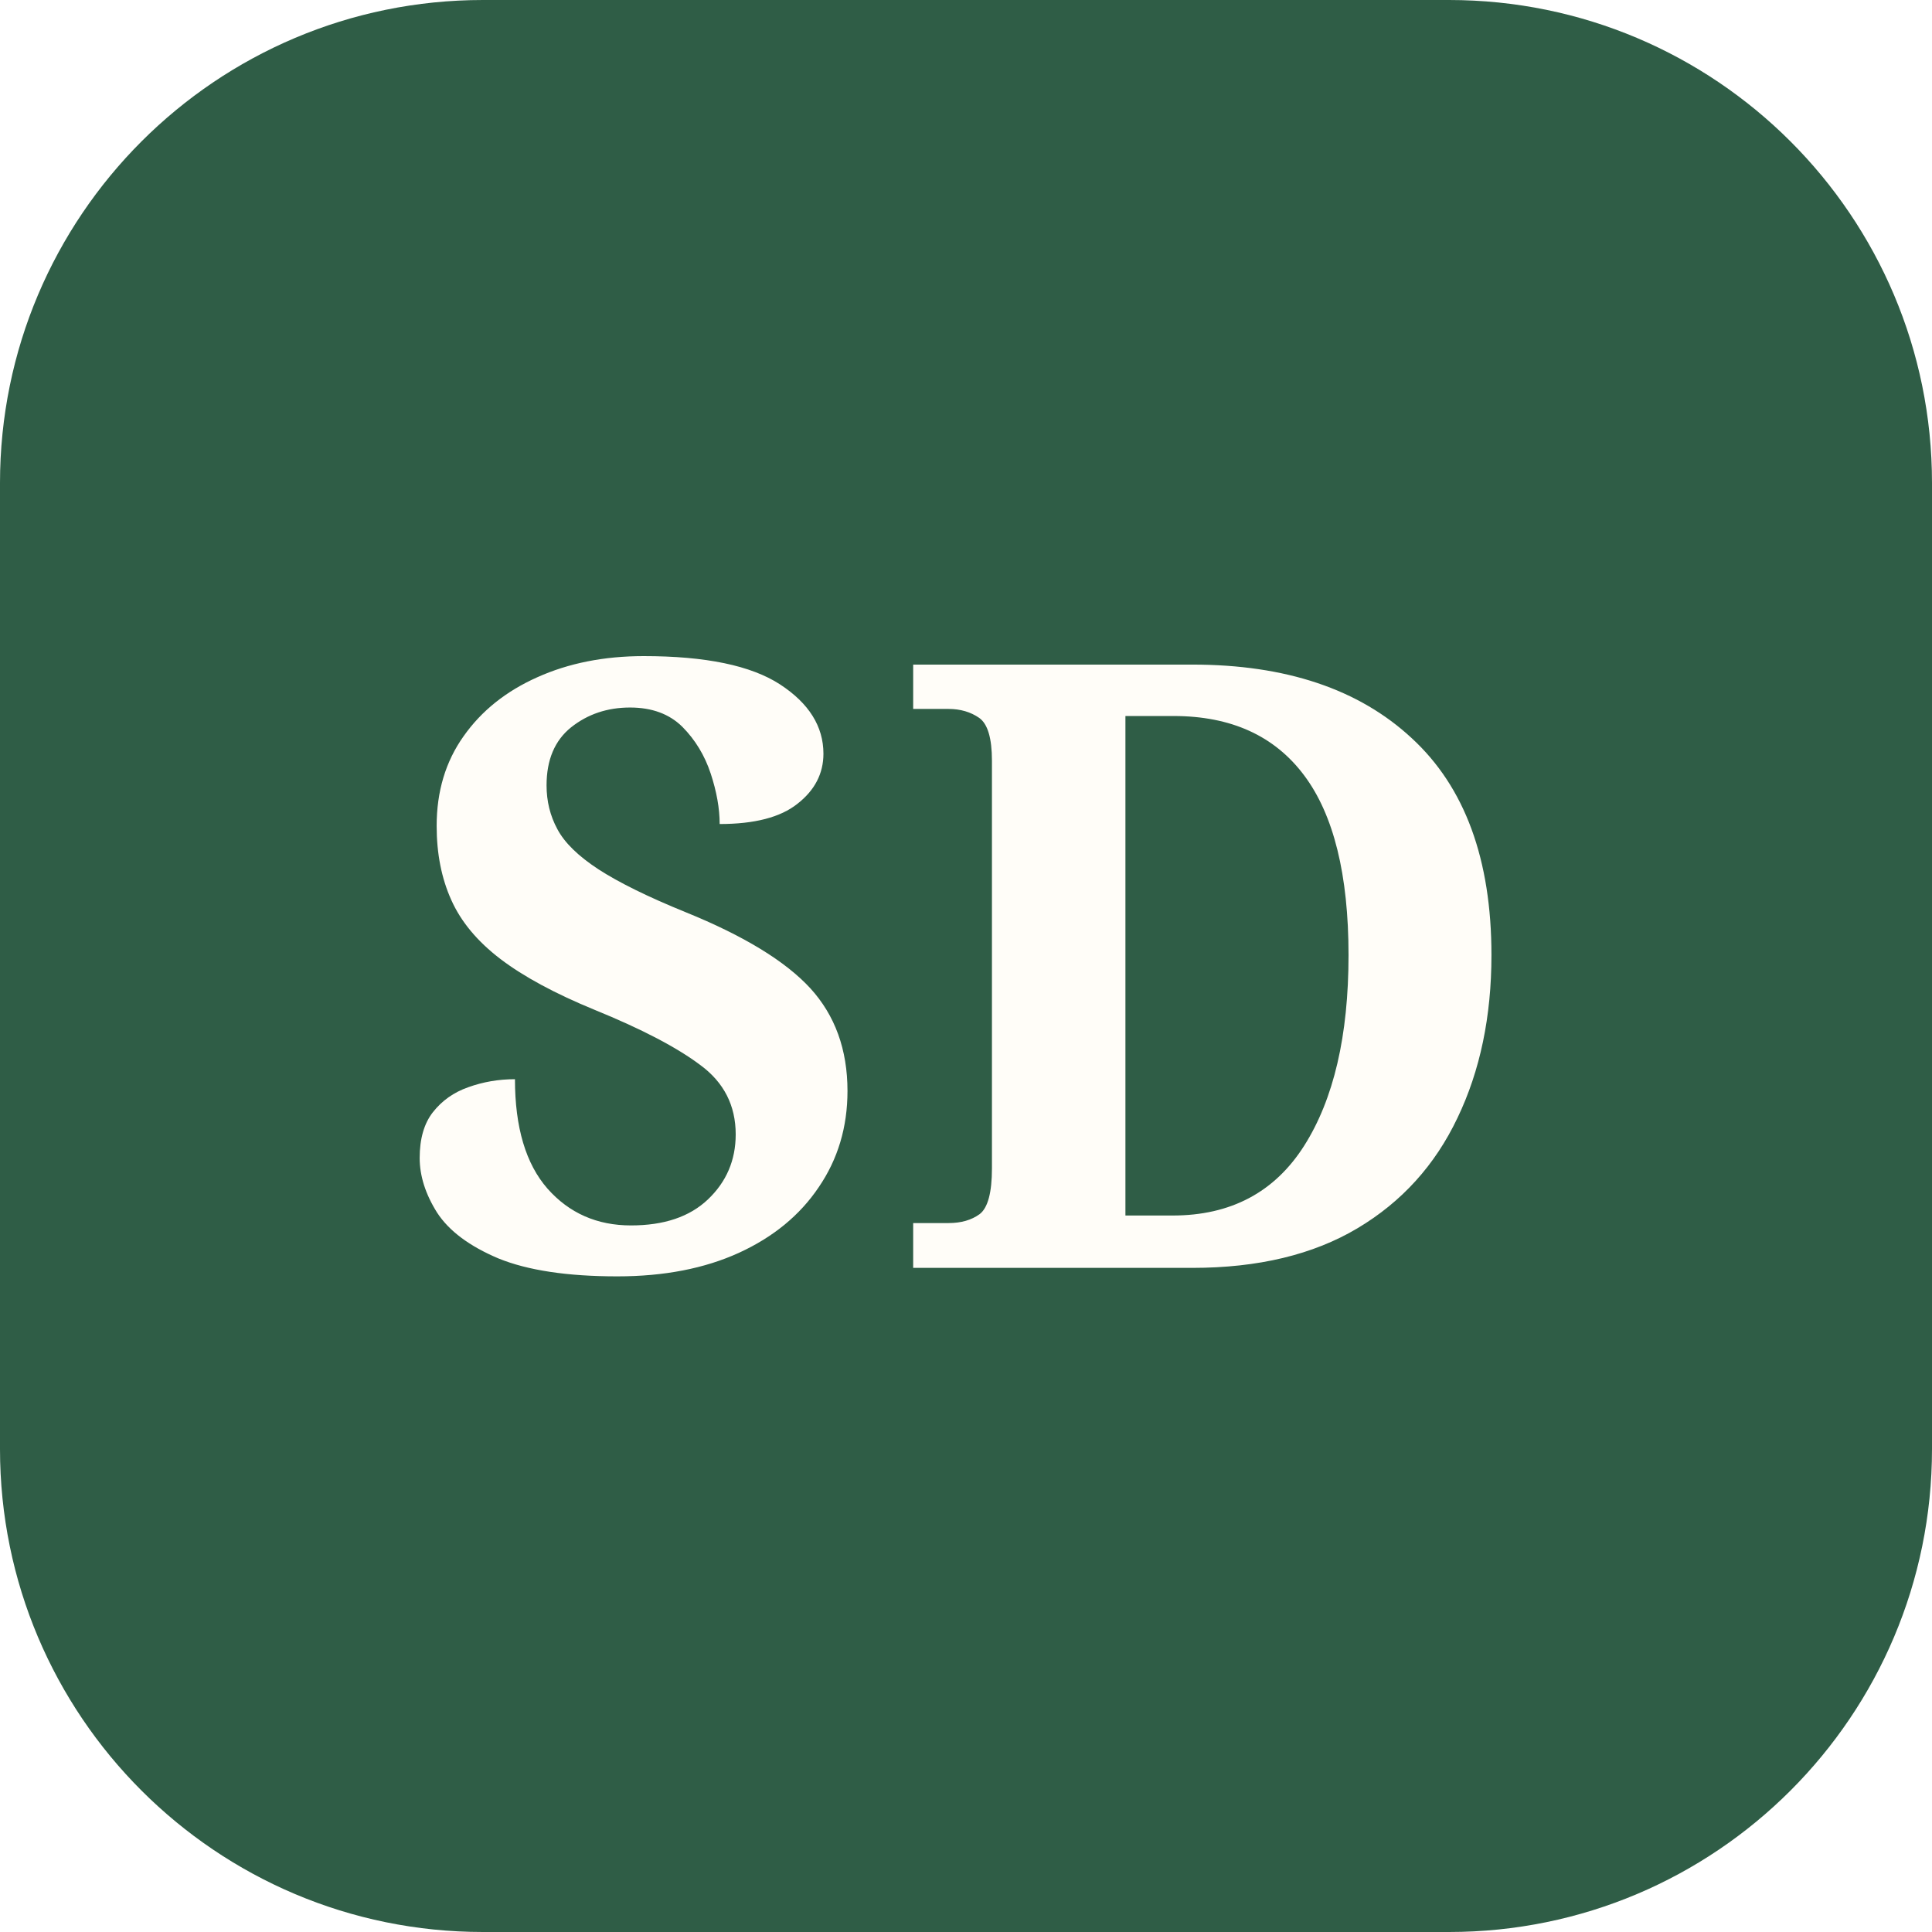
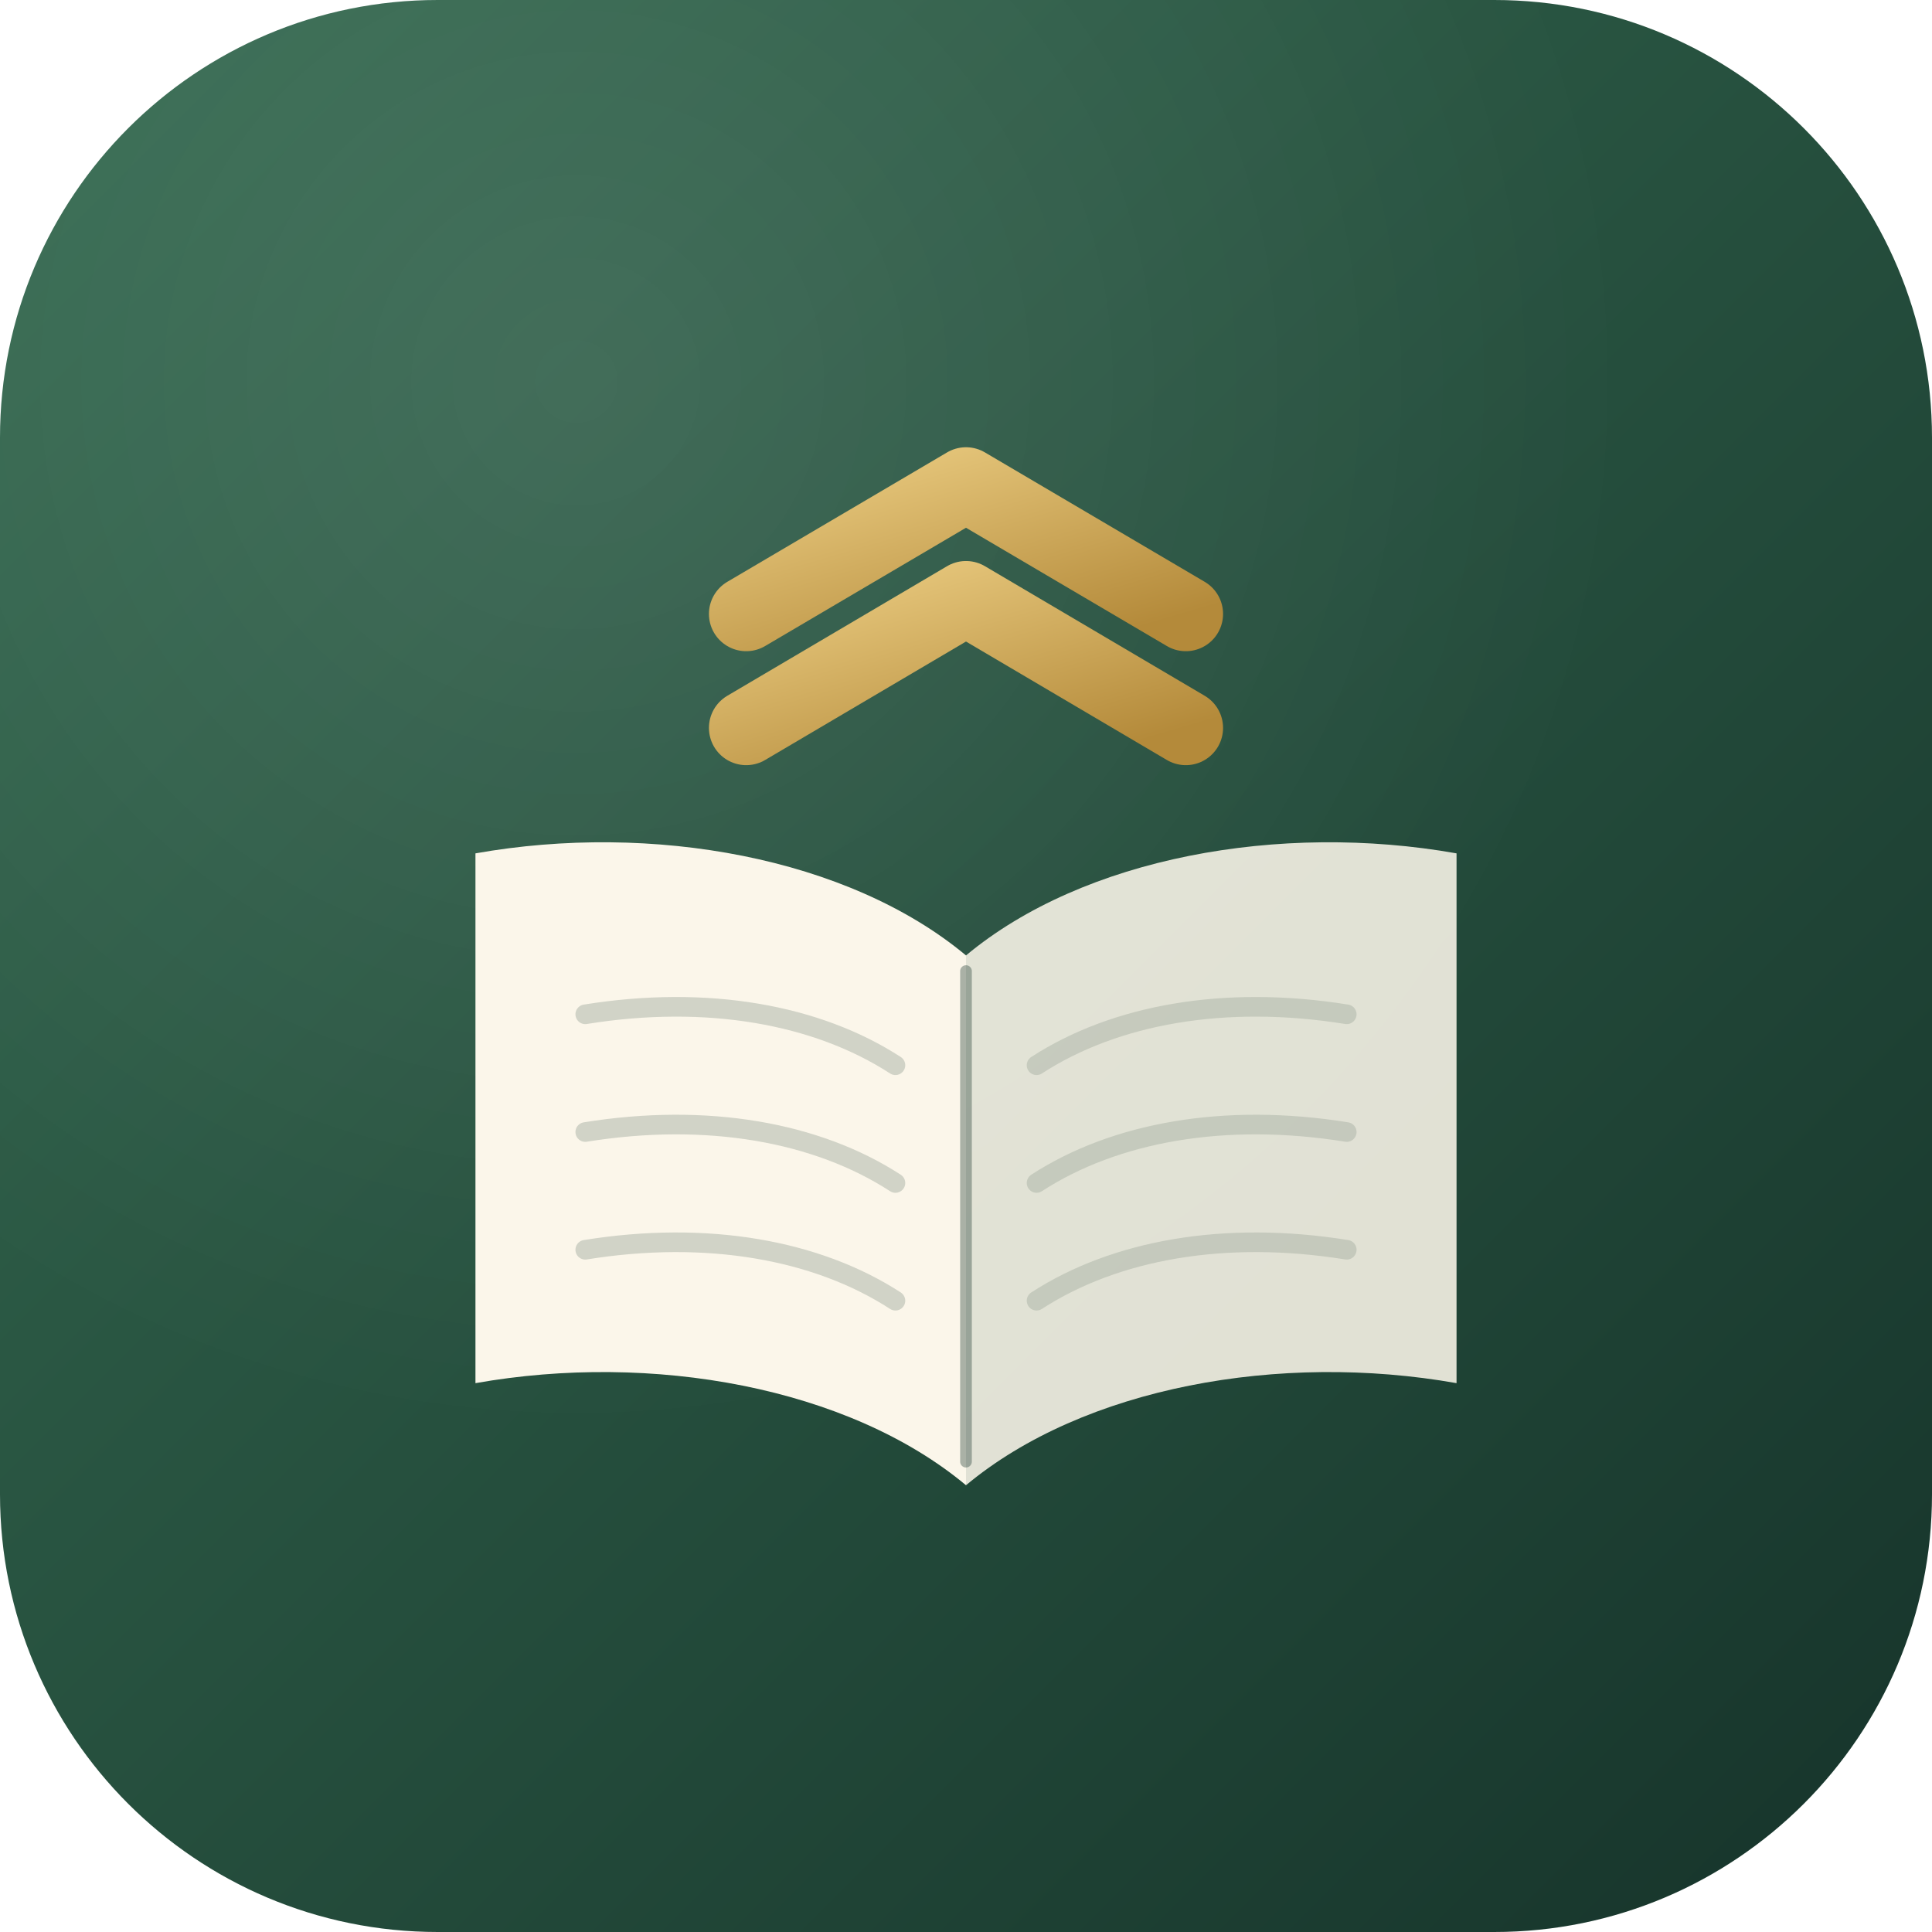
- <svg xmlns="http://www.w3.org/2000/svg" viewBox="0 0 64 64">
-   <rect width="64" height="64" rx="16" fill="#2f5d46" />
-   <text x="32" y="42" text-anchor="middle" font-family="Georgia,serif" font-weight="700" font-size="28" fill="#fffdf8">SD</text>
+ <svg xmlns="http://www.w3.org/2000/svg" viewBox="0 0 1024 1024" width="1024" height="1024">
+   <defs>
+     <linearGradient id="bg" x1="0" y1="0" x2="1" y2="1">
+       <stop offset="0" stop-color="#356b51" />
+       <stop offset="1" stop-color="#16332a" />
+     </linearGradient>
+     <radialGradient id="glow" cx=".3" cy=".2" r=".9">
+       <stop offset="0" stop-color="#ffffff" stop-opacity=".10" />
+       <stop offset=".6" stop-color="#ffffff" stop-opacity="0" />
+     </radialGradient>
+     <linearGradient id="brass" x1="0" y1="0" x2="1" y2="1">
+       <stop offset="0" stop-color="#e8c97e" />
+       <stop offset="1" stop-color="#b48a3a" />
+     </linearGradient>
+   </defs>
+   <rect width="1024" height="1024" rx="232" fill="url(#bg)" />
+   <rect width="1024" height="1024" rx="232" fill="url(#glow)" />
+   <path d="M512.0 506.4 C449.6 454.4 345.6 435.7 252.0 452.3 L252.0 733.1 C345.6 716.5 449.6 735.2 512.0 787.2 Z" fill="#fbf6ea" />
+   <path d="M512.0 506.4 C574.4 454.4 678.4 435.7 772.0 452.3 L772.0 733.1 C678.4 716.5 574.4 735.2 512.0 787.2 Z" fill="#fbf6ea" opacity=".88" />
+   <path d="M512.0 514.7 L512.0 774.7" stroke="#16332a" stroke-opacity=".35" stroke-width="6.2" stroke-linecap="round" />
+   <path d="M310.2 537.6 C374.7 527.2 433.0 537.6 474.6 564.6 M310.2 600.0 C374.7 589.6 433.0 600.0 474.6 627.0 M310.2 662.4 C374.7 652.0 433.0 662.4 474.6 689.4" stroke="#16332a" stroke-opacity=".18" stroke-width="10.4" fill="none" stroke-linecap="round" />
+   <path d="M549.4 564.6 C591.0 537.6 649.3 527.2 713.8 537.6 M549.4 627.0 C591.0 600.0 649.3 589.6 713.8 600.0 M549.4 689.4 C591.0 662.4 649.3 652.0 713.8 662.4" stroke="#16332a" stroke-opacity=".14" stroke-width="10.4" fill="none" stroke-linecap="round" />
+   <path d="M395.5 325.4 L512.0 256.8 L628.5 325.4" stroke="url(#brass)" stroke-width="39.5" fill="none" stroke-linecap="round" stroke-linejoin="round" />
+   <path d="M395.5 385.8 L512.0 317.1 L628.5 385.8" stroke="url(#brass)" stroke-width="39.5" fill="none" stroke-linecap="round" stroke-linejoin="round" />
</svg>
